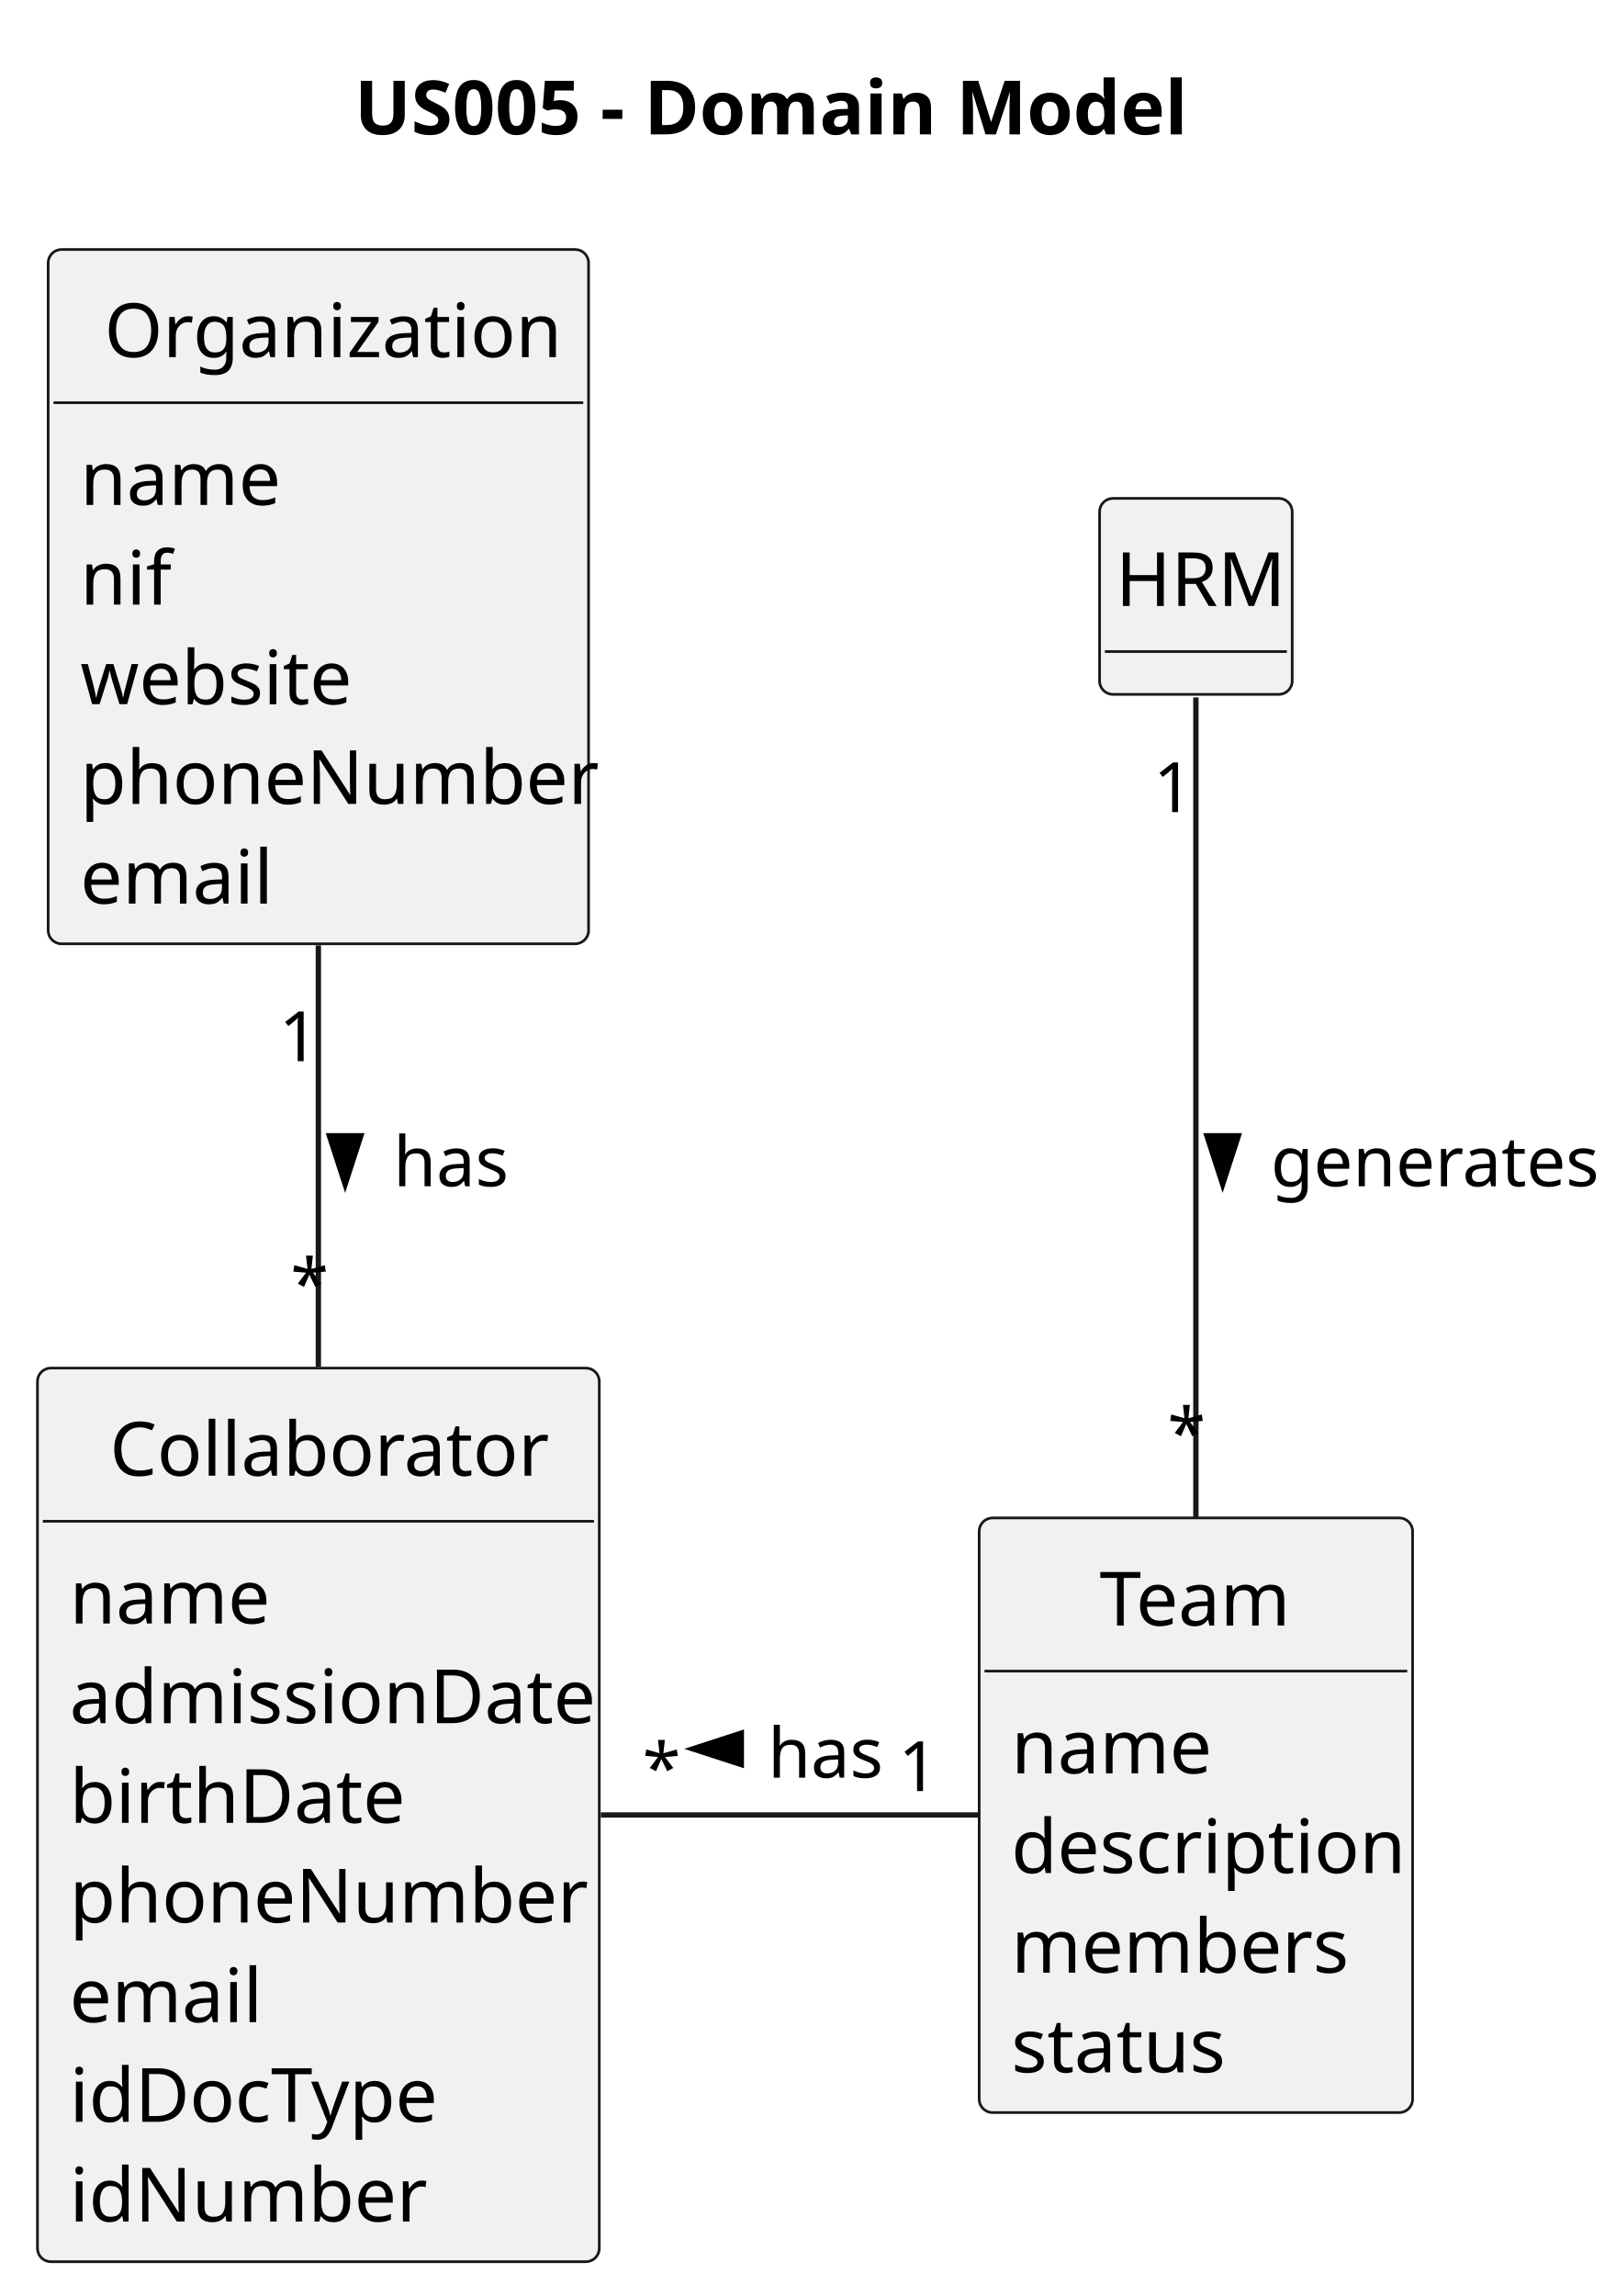
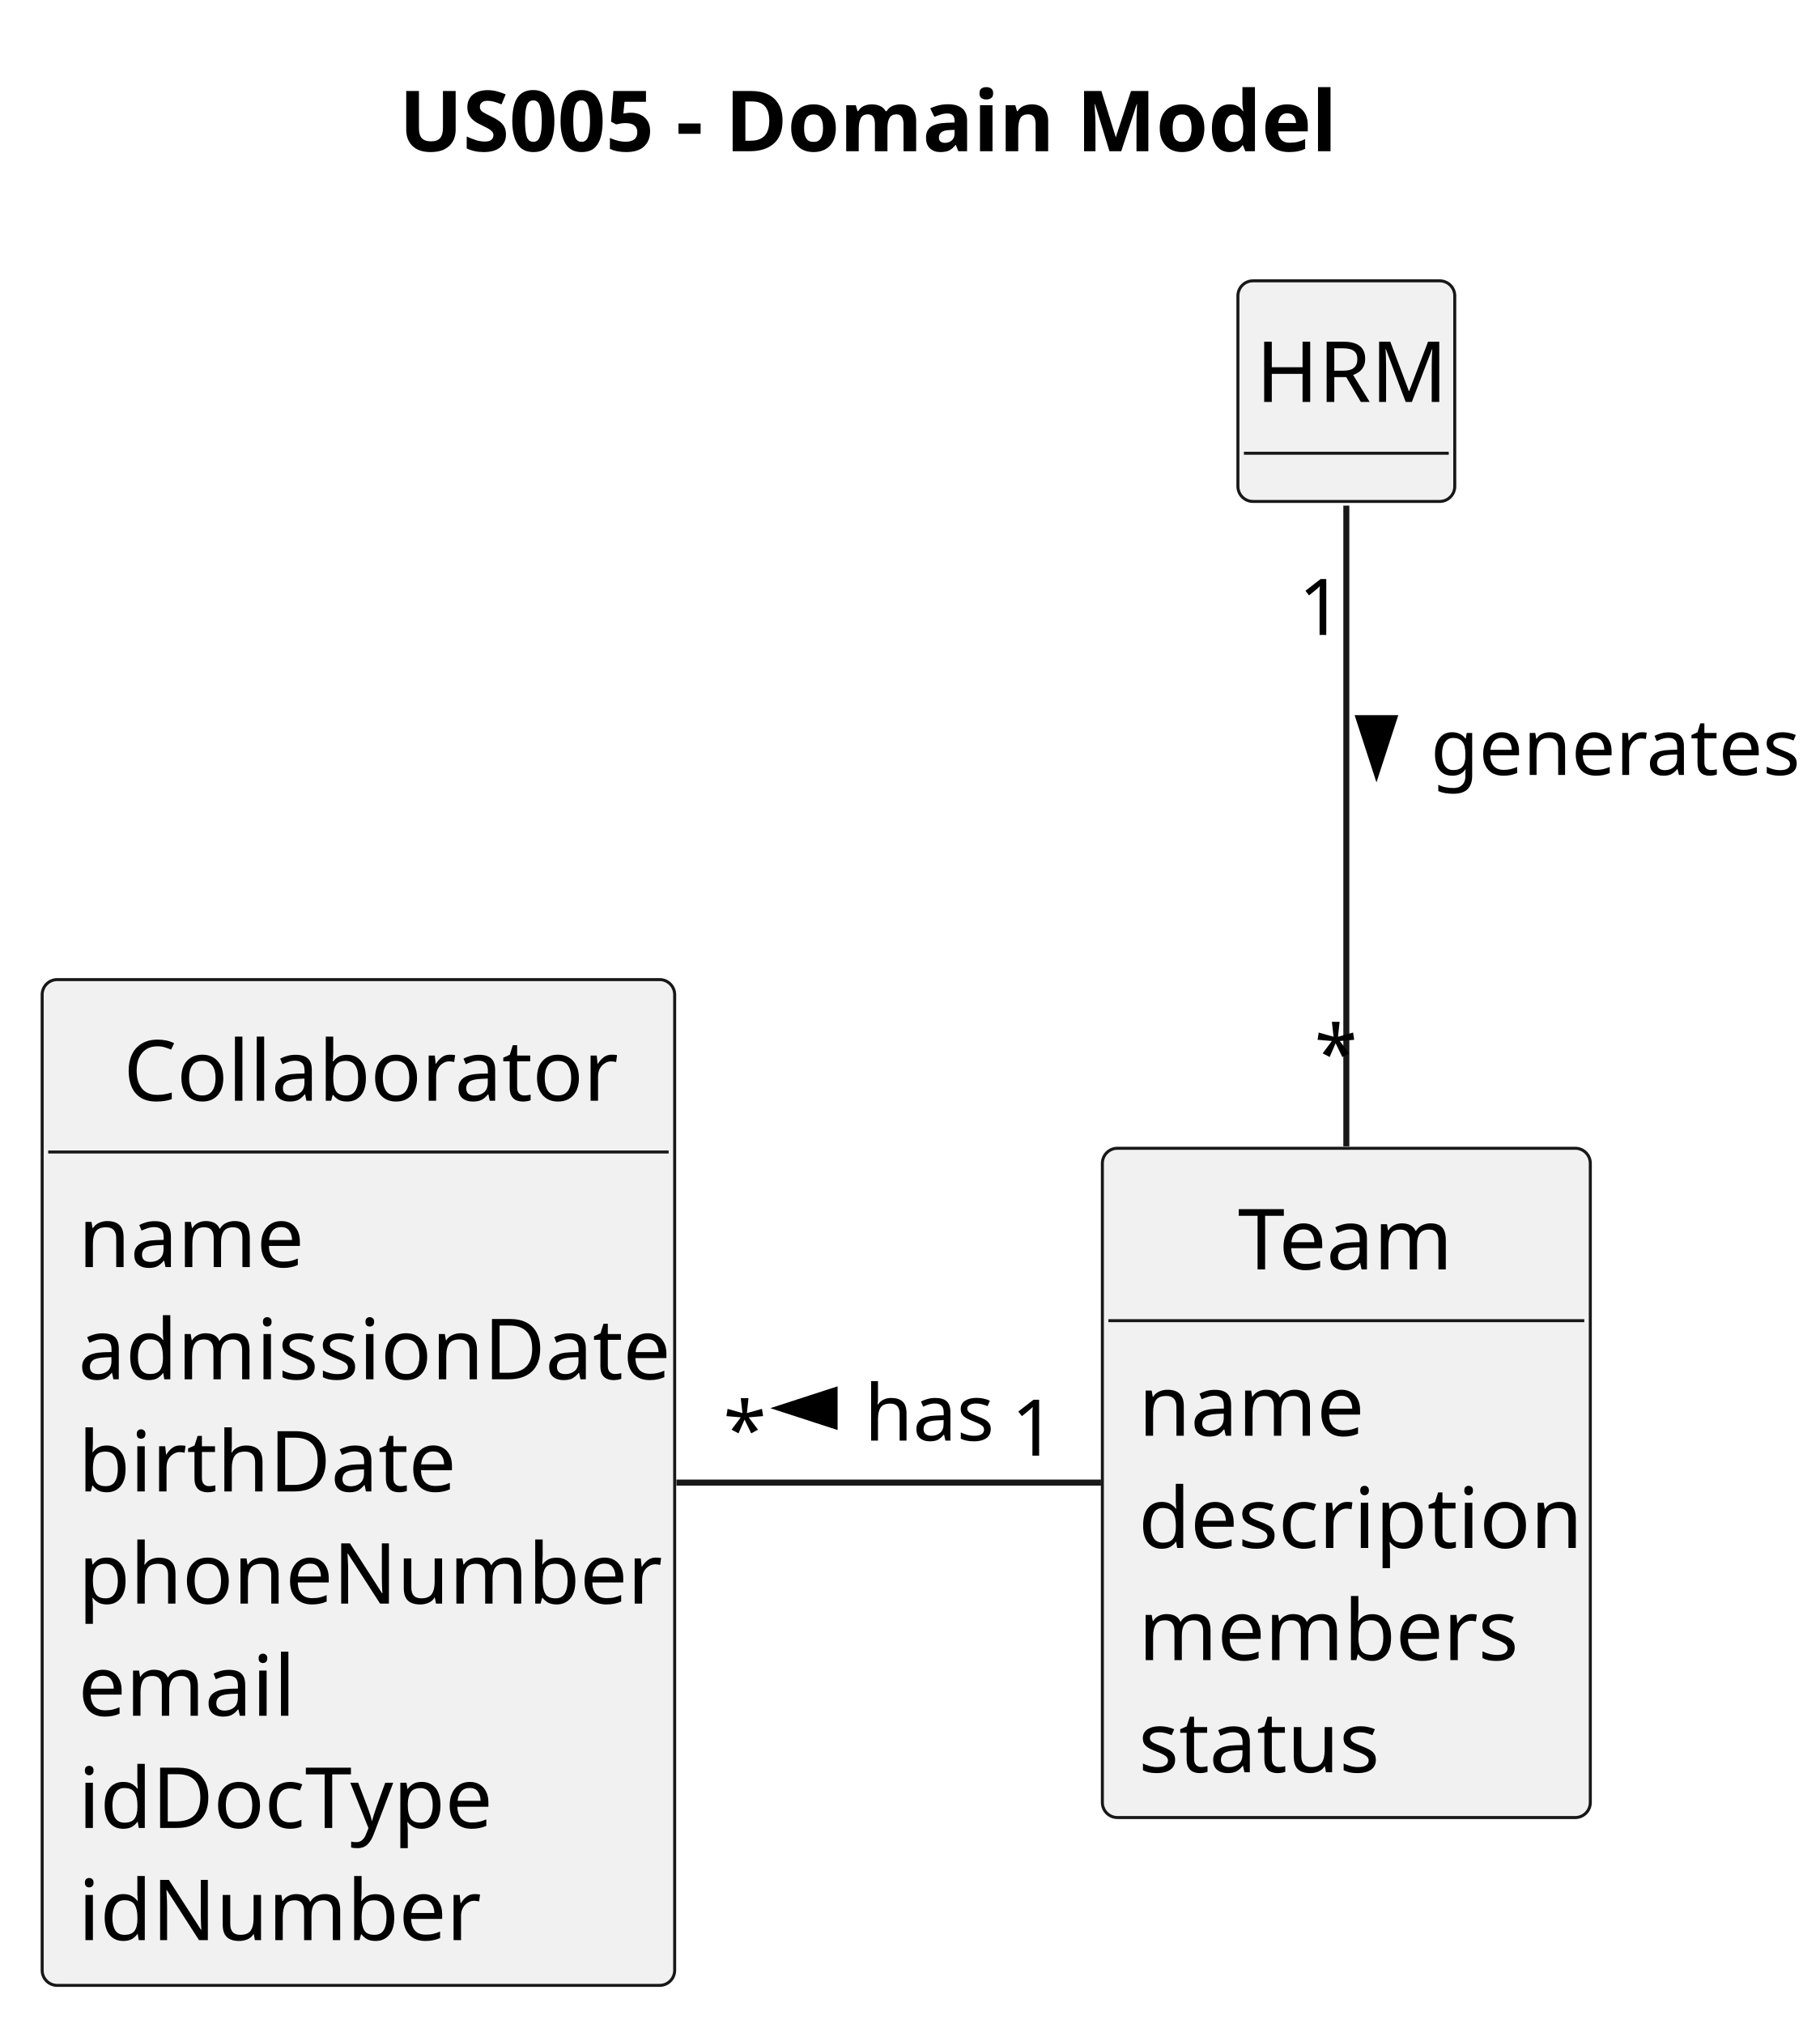
- <svg xmlns="http://www.w3.org/2000/svg" contentStyleType="text/css" height="429px" preserveAspectRatio="none" style="width:302px;height:429px;background:#FFFFFF;" version="1.1" viewBox="0 0 302 429" width="302px" zoomAndPan="magnify">
+ <svg xmlns="http://www.w3.org/2000/svg" contentStyleType="text/css" height="336px" preserveAspectRatio="none" style="width:302px;height:336px;background:#FFFFFF;" version="1.1" viewBox="0 0 302 336" width="302px" zoomAndPan="magnify">
  <defs />
  <g>
    <text fill="#000000" font-family="sans-serif" font-size="14" font-weight="bold" lengthAdjust="spacing" textLength="156" x="66.25" y="25.107">US005 - Domain Model</text>
-     <g id="elem_Organization">
-       <rect codeLine="13" fill="#F1F1F1" height="129.727" id="Organization" rx="2.5" ry="2.5" style="stroke:#181818;stroke-width:0.5;" width="101" x="9" y="46.621" />
-       <text fill="#000000" font-family="sans-serif" font-size="14" lengthAdjust="spacing" textLength="80" x="19.5" y="66.728">Organization</text>
-       <line style="stroke:#181818;stroke-width:0.5;" x1="10" x2="109" y1="75.242" y2="75.242" />
-       <text fill="#000000" font-family="sans-serif" font-size="14" lengthAdjust="spacing" textLength="35" x="15" y="94.35">name</text>
-       <text fill="#000000" font-family="sans-serif" font-size="14" lengthAdjust="spacing" textLength="15" x="15" y="112.971">nif</text>
-       <text fill="#000000" font-family="sans-serif" font-size="14" lengthAdjust="spacing" textLength="47" x="15" y="131.592">website</text>
-       <text fill="#000000" font-family="sans-serif" font-size="14" lengthAdjust="spacing" textLength="89" x="15" y="150.213">phoneNumber</text>
-       <text fill="#000000" font-family="sans-serif" font-size="14" lengthAdjust="spacing" textLength="33" x="15" y="168.834">email</text>
-     </g>
    <g id="elem_Team">
-       <rect codeLine="21" fill="#F1F1F1" height="111.106" id="Team" rx="2.5" ry="2.5" style="stroke:#181818;stroke-width:0.5;" width="81" x="183" y="283.621" />
-       <text fill="#000000" font-family="sans-serif" font-size="14" lengthAdjust="spacing" textLength="36" x="205.5" y="303.728">Team</text>
-       <line style="stroke:#181818;stroke-width:0.5;" x1="184" x2="263" y1="312.242" y2="312.242" />
-       <text fill="#000000" font-family="sans-serif" font-size="14" lengthAdjust="spacing" textLength="35" x="189" y="331.35">name</text>
-       <text fill="#000000" font-family="sans-serif" font-size="14" lengthAdjust="spacing" textLength="69" x="189" y="349.971">description</text>
-       <text fill="#000000" font-family="sans-serif" font-size="14" lengthAdjust="spacing" textLength="58" x="189" y="368.592">members</text>
-       <text fill="#000000" font-family="sans-serif" font-size="14" lengthAdjust="spacing" textLength="38" x="189" y="387.213">status</text>
+       <rect codeLine="14" fill="#F1F1F1" height="111.106" id="Team" rx="2.5" ry="2.5" style="stroke:#181818;stroke-width:0.5;" width="81" x="183" y="190.621" />
+       <text fill="#000000" font-family="sans-serif" font-size="14" lengthAdjust="spacing" textLength="36" x="205.5" y="210.728">Team</text>
+       <line style="stroke:#181818;stroke-width:0.5;" x1="184" x2="263" y1="219.242" y2="219.242" />
+       <text fill="#000000" font-family="sans-serif" font-size="14" lengthAdjust="spacing" textLength="35" x="189" y="238.35">name</text>
+       <text fill="#000000" font-family="sans-serif" font-size="14" lengthAdjust="spacing" textLength="69" x="189" y="256.971">description</text>
+       <text fill="#000000" font-family="sans-serif" font-size="14" lengthAdjust="spacing" textLength="58" x="189" y="275.592">members</text>
+       <text fill="#000000" font-family="sans-serif" font-size="14" lengthAdjust="spacing" textLength="38" x="189" y="294.213">status</text>
    </g>
    <g id="elem_Collaborator">
-       <rect codeLine="28" fill="#F1F1F1" height="166.969" id="Collaborator" rx="2.5" ry="2.5" style="stroke:#181818;stroke-width:0.5;" width="105" x="7" y="255.621" />
-       <text fill="#000000" font-family="sans-serif" font-size="14" lengthAdjust="spacing" textLength="78" x="20.5" y="275.728">Collaborator</text>
-       <line style="stroke:#181818;stroke-width:0.5;" x1="8" x2="111" y1="284.242" y2="284.242" />
-       <text fill="#000000" font-family="sans-serif" font-size="14" lengthAdjust="spacing" textLength="35" x="13" y="303.35">name</text>
-       <text fill="#000000" font-family="sans-serif" font-size="14" lengthAdjust="spacing" textLength="93" x="13" y="321.971">admissionDate</text>
-       <text fill="#000000" font-family="sans-serif" font-size="14" lengthAdjust="spacing" textLength="58" x="13" y="340.592">birthDate</text>
-       <text fill="#000000" font-family="sans-serif" font-size="14" lengthAdjust="spacing" textLength="89" x="13" y="359.213">phoneNumber</text>
-       <text fill="#000000" font-family="sans-serif" font-size="14" lengthAdjust="spacing" textLength="33" x="13" y="377.834">email</text>
-       <text fill="#000000" font-family="sans-serif" font-size="14" lengthAdjust="spacing" textLength="68" x="13" y="396.455">idDocType</text>
-       <text fill="#000000" font-family="sans-serif" font-size="14" lengthAdjust="spacing" textLength="60" x="13" y="415.076">idNumber</text>
+       <rect codeLine="21" fill="#F1F1F1" height="166.969" id="Collaborator" rx="2.5" ry="2.5" style="stroke:#181818;stroke-width:0.5;" width="105" x="7" y="162.621" />
+       <text fill="#000000" font-family="sans-serif" font-size="14" lengthAdjust="spacing" textLength="78" x="20.5" y="182.728">Collaborator</text>
+       <line style="stroke:#181818;stroke-width:0.5;" x1="8" x2="111" y1="191.242" y2="191.242" />
+       <text fill="#000000" font-family="sans-serif" font-size="14" lengthAdjust="spacing" textLength="35" x="13" y="210.35">name</text>
+       <text fill="#000000" font-family="sans-serif" font-size="14" lengthAdjust="spacing" textLength="93" x="13" y="228.971">admissionDate</text>
+       <text fill="#000000" font-family="sans-serif" font-size="14" lengthAdjust="spacing" textLength="58" x="13" y="247.592">birthDate</text>
+       <text fill="#000000" font-family="sans-serif" font-size="14" lengthAdjust="spacing" textLength="89" x="13" y="266.213">phoneNumber</text>
+       <text fill="#000000" font-family="sans-serif" font-size="14" lengthAdjust="spacing" textLength="33" x="13" y="284.834">email</text>
+       <text fill="#000000" font-family="sans-serif" font-size="14" lengthAdjust="spacing" textLength="68" x="13" y="303.455">idDocType</text>
+       <text fill="#000000" font-family="sans-serif" font-size="14" lengthAdjust="spacing" textLength="60" x="13" y="322.076">idNumber</text>
    </g>
    <g id="elem_HRM">
-       <rect fill="#F1F1F1" height="36.621" id="HRM" rx="2.5" ry="2.5" style="stroke:#181818;stroke-width:0.5;" width="36" x="205.5" y="93.121" />
-       <text fill="#000000" font-family="sans-serif" font-size="14" lengthAdjust="spacing" textLength="30" x="208.5" y="113.228">HRM</text>
-       <line style="stroke:#181818;stroke-width:0.5;" x1="206.5" x2="240.5" y1="121.742" y2="121.742" />
-     </g>
-     <g id="link_Organization_Collaborator">
-       <path codeLine="38" d="M59.5,176.641 C59.5,201.121 59.5,229.391 59.5,255.371 " fill="none" id="Organization-Collaborator" style="stroke:#181818;stroke-width:1.0;" />
-       <polygon fill="#000000" points="64.5,221.267,67.439,212.221,61.561,212.221,64.5,221.267" style="stroke:#000000;stroke-width:1.0;" />
-       <text fill="#000000" font-family="sans-serif" font-size="13" lengthAdjust="spacing" textLength="21" x="73.5" y="221.649">has</text>
-       <text fill="#000000" font-family="sans-serif" font-size="13" lengthAdjust="spacing" textLength="7" x="52.139" y="198.28">1</text>
-       <text fill="#000000" font-family="sans-serif" font-size="13" lengthAdjust="spacing" textLength="5" x="54.285" y="244.486">*</text>
+       <rect fill="#F1F1F1" height="36.621" id="HRM" rx="2.5" ry="2.5" style="stroke:#181818;stroke-width:0.5;" width="36" x="205.5" y="46.621" />
+       <text fill="#000000" font-family="sans-serif" font-size="14" lengthAdjust="spacing" textLength="30" x="208.5" y="66.728">HRM</text>
+       <line style="stroke:#181818;stroke-width:0.5;" x1="206.5" x2="240.5" y1="75.242" y2="75.242" />
    </g>
    <g id="link_Collaborator_Team">
-       <path codeLine="39" d="M112.29,339.121 C135.14,339.121 161.47,339.121 182.77,339.121 " fill="none" id="Collaborator-Team" style="stroke:#181818;stroke-width:1.0;" />
-       <polygon fill="#000000" points="129.5,326.767,138.545,329.705,138.545,323.828,129.5,326.767" style="stroke:#000000;stroke-width:1.0;" />
-       <text fill="#000000" font-family="sans-serif" font-size="13" lengthAdjust="spacing" textLength="21" x="143.5" y="332.149">has</text>
-       <text fill="#000000" font-family="sans-serif" font-size="13" lengthAdjust="spacing" textLength="5" x="120.065" y="334.977">*</text>
-       <text fill="#000000" font-family="sans-serif" font-size="13" lengthAdjust="spacing" textLength="7" x="167.892" y="334.652">1</text>
+       <path codeLine="31" d="M112.29,246.121 C135.14,246.121 161.47,246.121 182.77,246.121 " fill="none" id="Collaborator-Team" style="stroke:#181818;stroke-width:1.0;" />
+       <polygon fill="#000000" points="129.5,233.767,138.545,236.706,138.545,230.828,129.5,233.767" style="stroke:#000000;stroke-width:1.0;" />
+       <text fill="#000000" font-family="sans-serif" font-size="13" lengthAdjust="spacing" textLength="21" x="143.5" y="239.149">has</text>
+       <text fill="#000000" font-family="sans-serif" font-size="13" lengthAdjust="spacing" textLength="5" x="120.065" y="241.977">*</text>
+       <text fill="#000000" font-family="sans-serif" font-size="13" lengthAdjust="spacing" textLength="7" x="167.892" y="241.652">1</text>
    </g>
    <g id="link_HRM_Team">
-       <path codeLine="40" d="M223.5,130.311 C223.5,162.921 223.5,233.691 223.5,283.551 " fill="none" id="HRM-Team" style="stroke:#181818;stroke-width:1.0;" />
-       <polygon fill="#000000" points="228.5,221.267,231.439,212.221,225.561,212.221,228.5,221.267" style="stroke:#000000;stroke-width:1.0;" />
-       <text fill="#000000" font-family="sans-serif" font-size="13" lengthAdjust="spacing" textLength="57" x="237.5" y="221.649">generates</text>
-       <text fill="#000000" font-family="sans-serif" font-size="13" lengthAdjust="spacing" textLength="7" x="215.559" y="151.737">1</text>
-       <text fill="#000000" font-family="sans-serif" font-size="13" lengthAdjust="spacing" textLength="5" x="218.18" y="272.382">*</text>
+       <path codeLine="32" d="M223.5,83.941 C223.5,108.521 223.5,153.931 223.5,190.301 " fill="none" id="HRM-Team" style="stroke:#181818;stroke-width:1.0;" />
+       <polygon fill="#000000" points="228.5,128.267,231.439,119.222,225.561,119.222,228.5,128.267" style="stroke:#000000;stroke-width:1.0;" />
+       <text fill="#000000" font-family="sans-serif" font-size="13" lengthAdjust="spacing" textLength="57" x="237.5" y="128.649">generates</text>
+       <text fill="#000000" font-family="sans-serif" font-size="13" lengthAdjust="spacing" textLength="7" x="215.559" y="105.402">1</text>
+       <text fill="#000000" font-family="sans-serif" font-size="13" lengthAdjust="spacing" textLength="5" x="218.195" y="179.502">*</text>
    </g>
  </g>
</svg>
